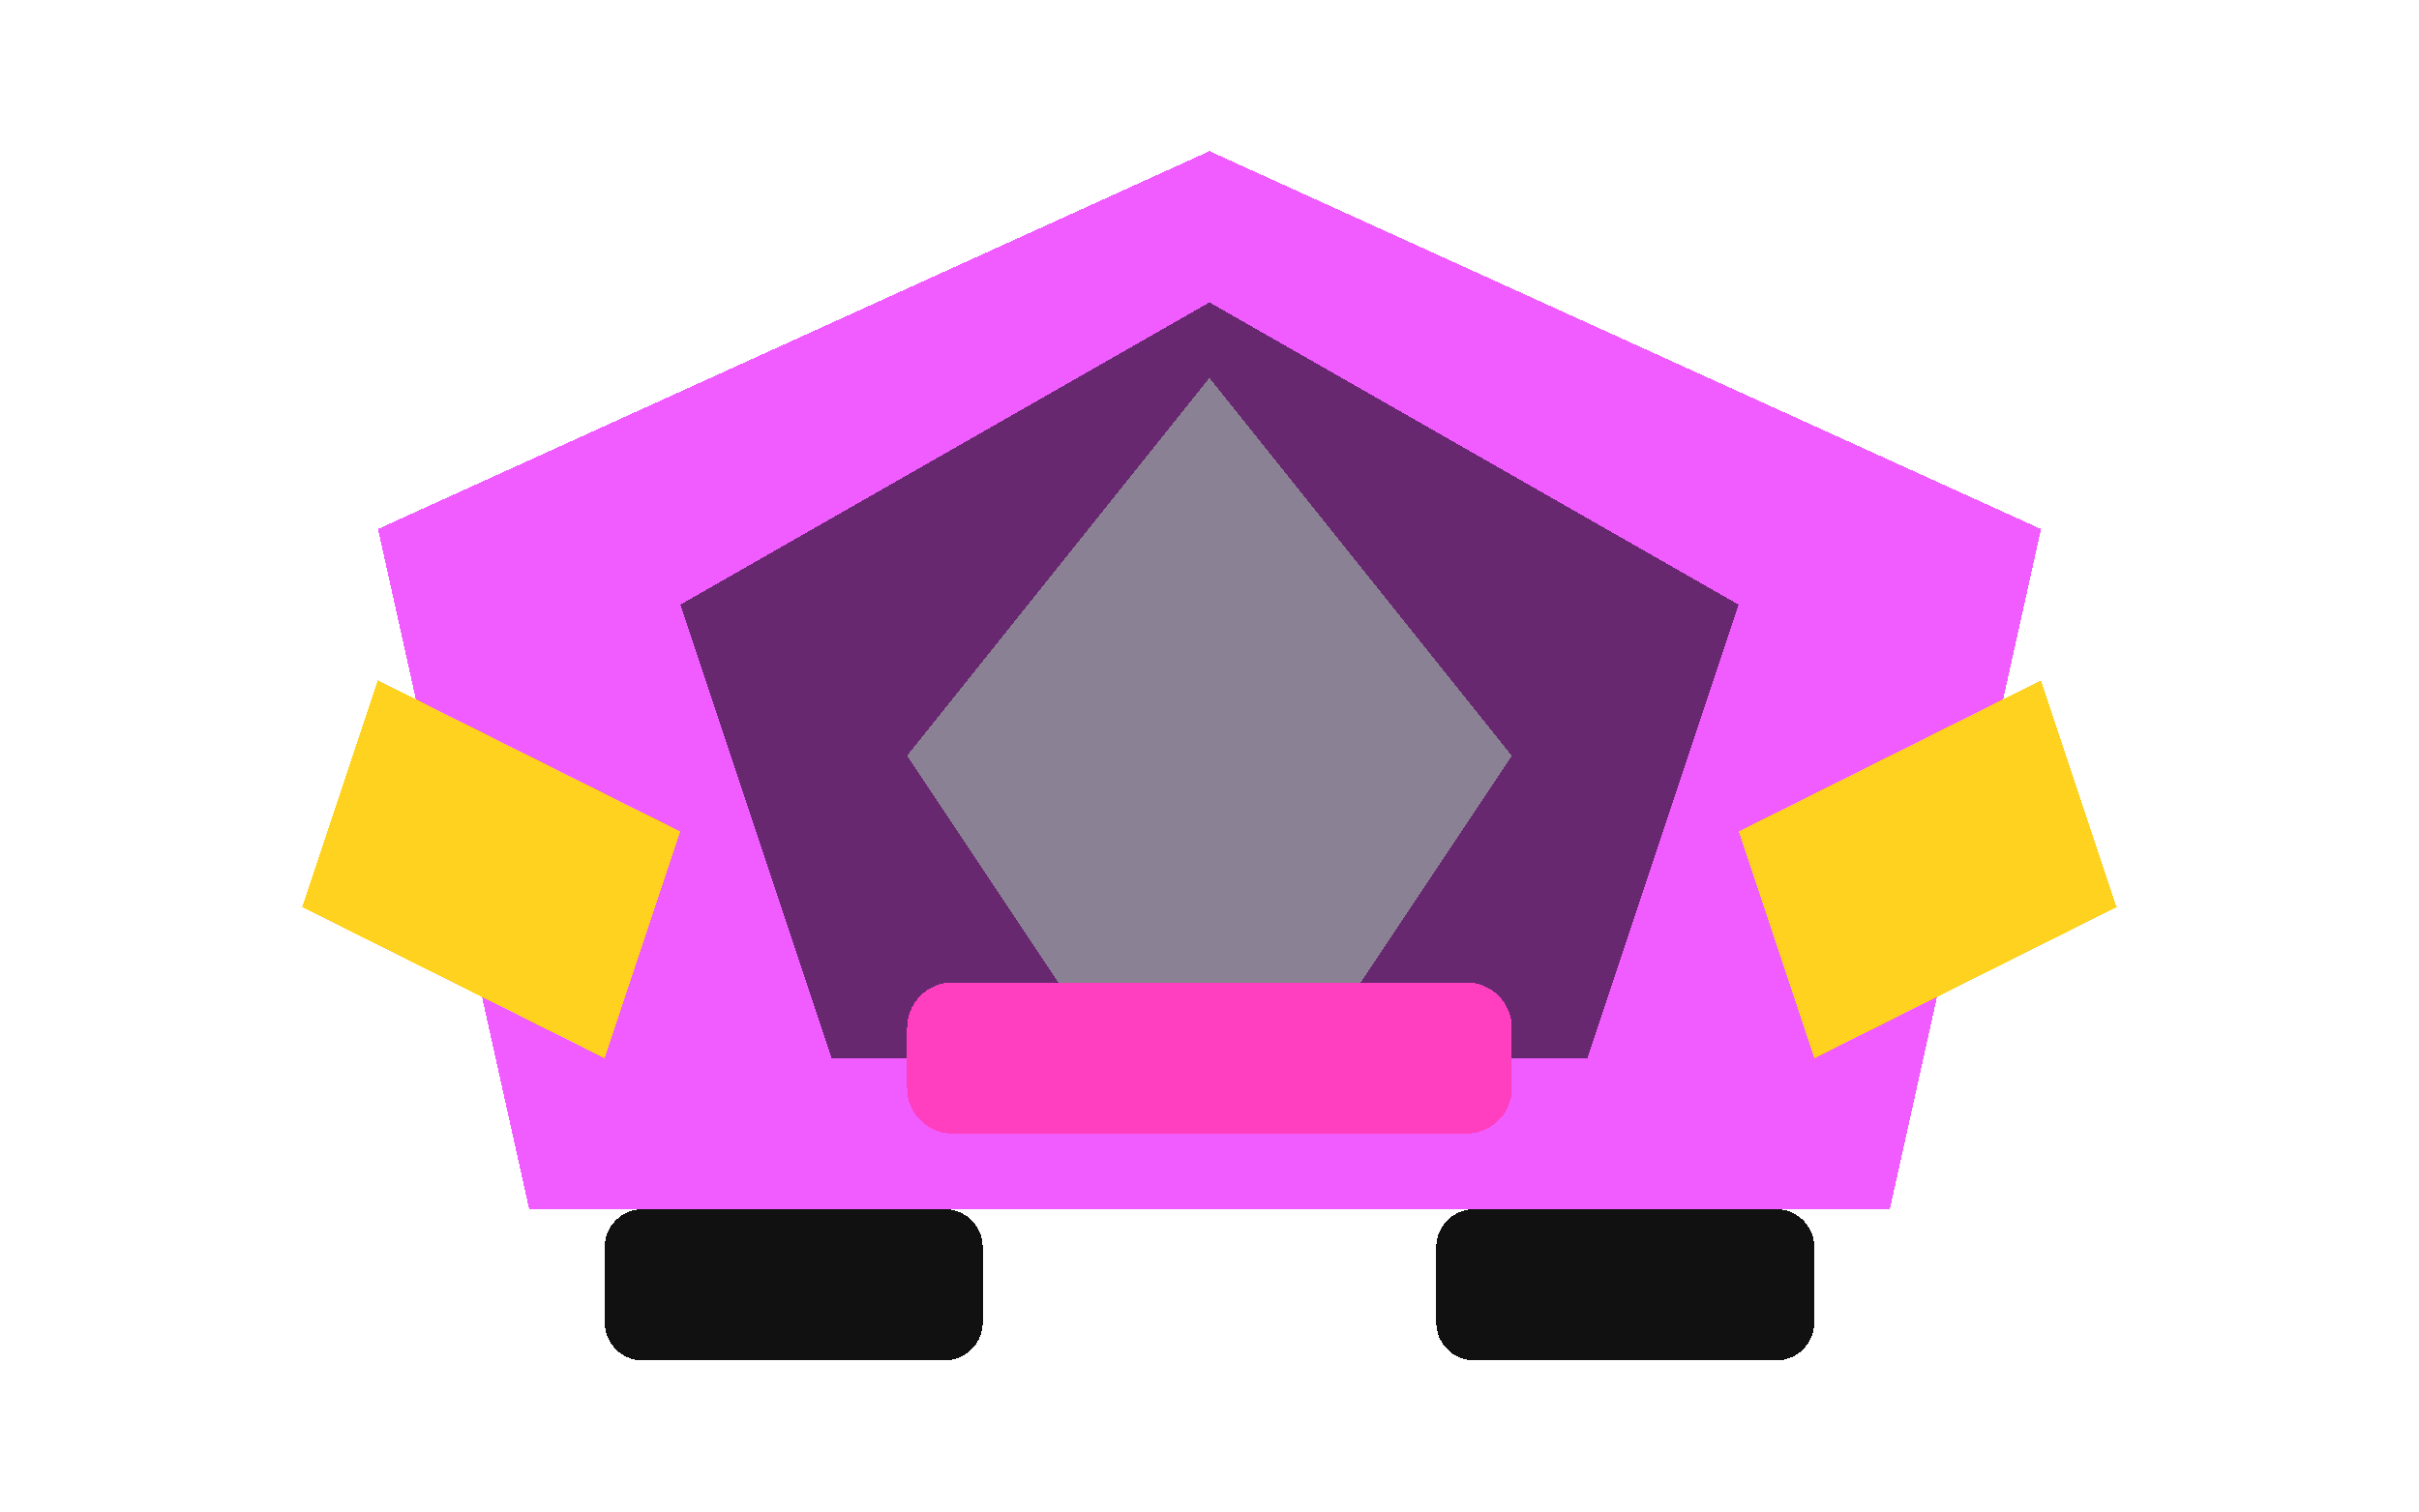
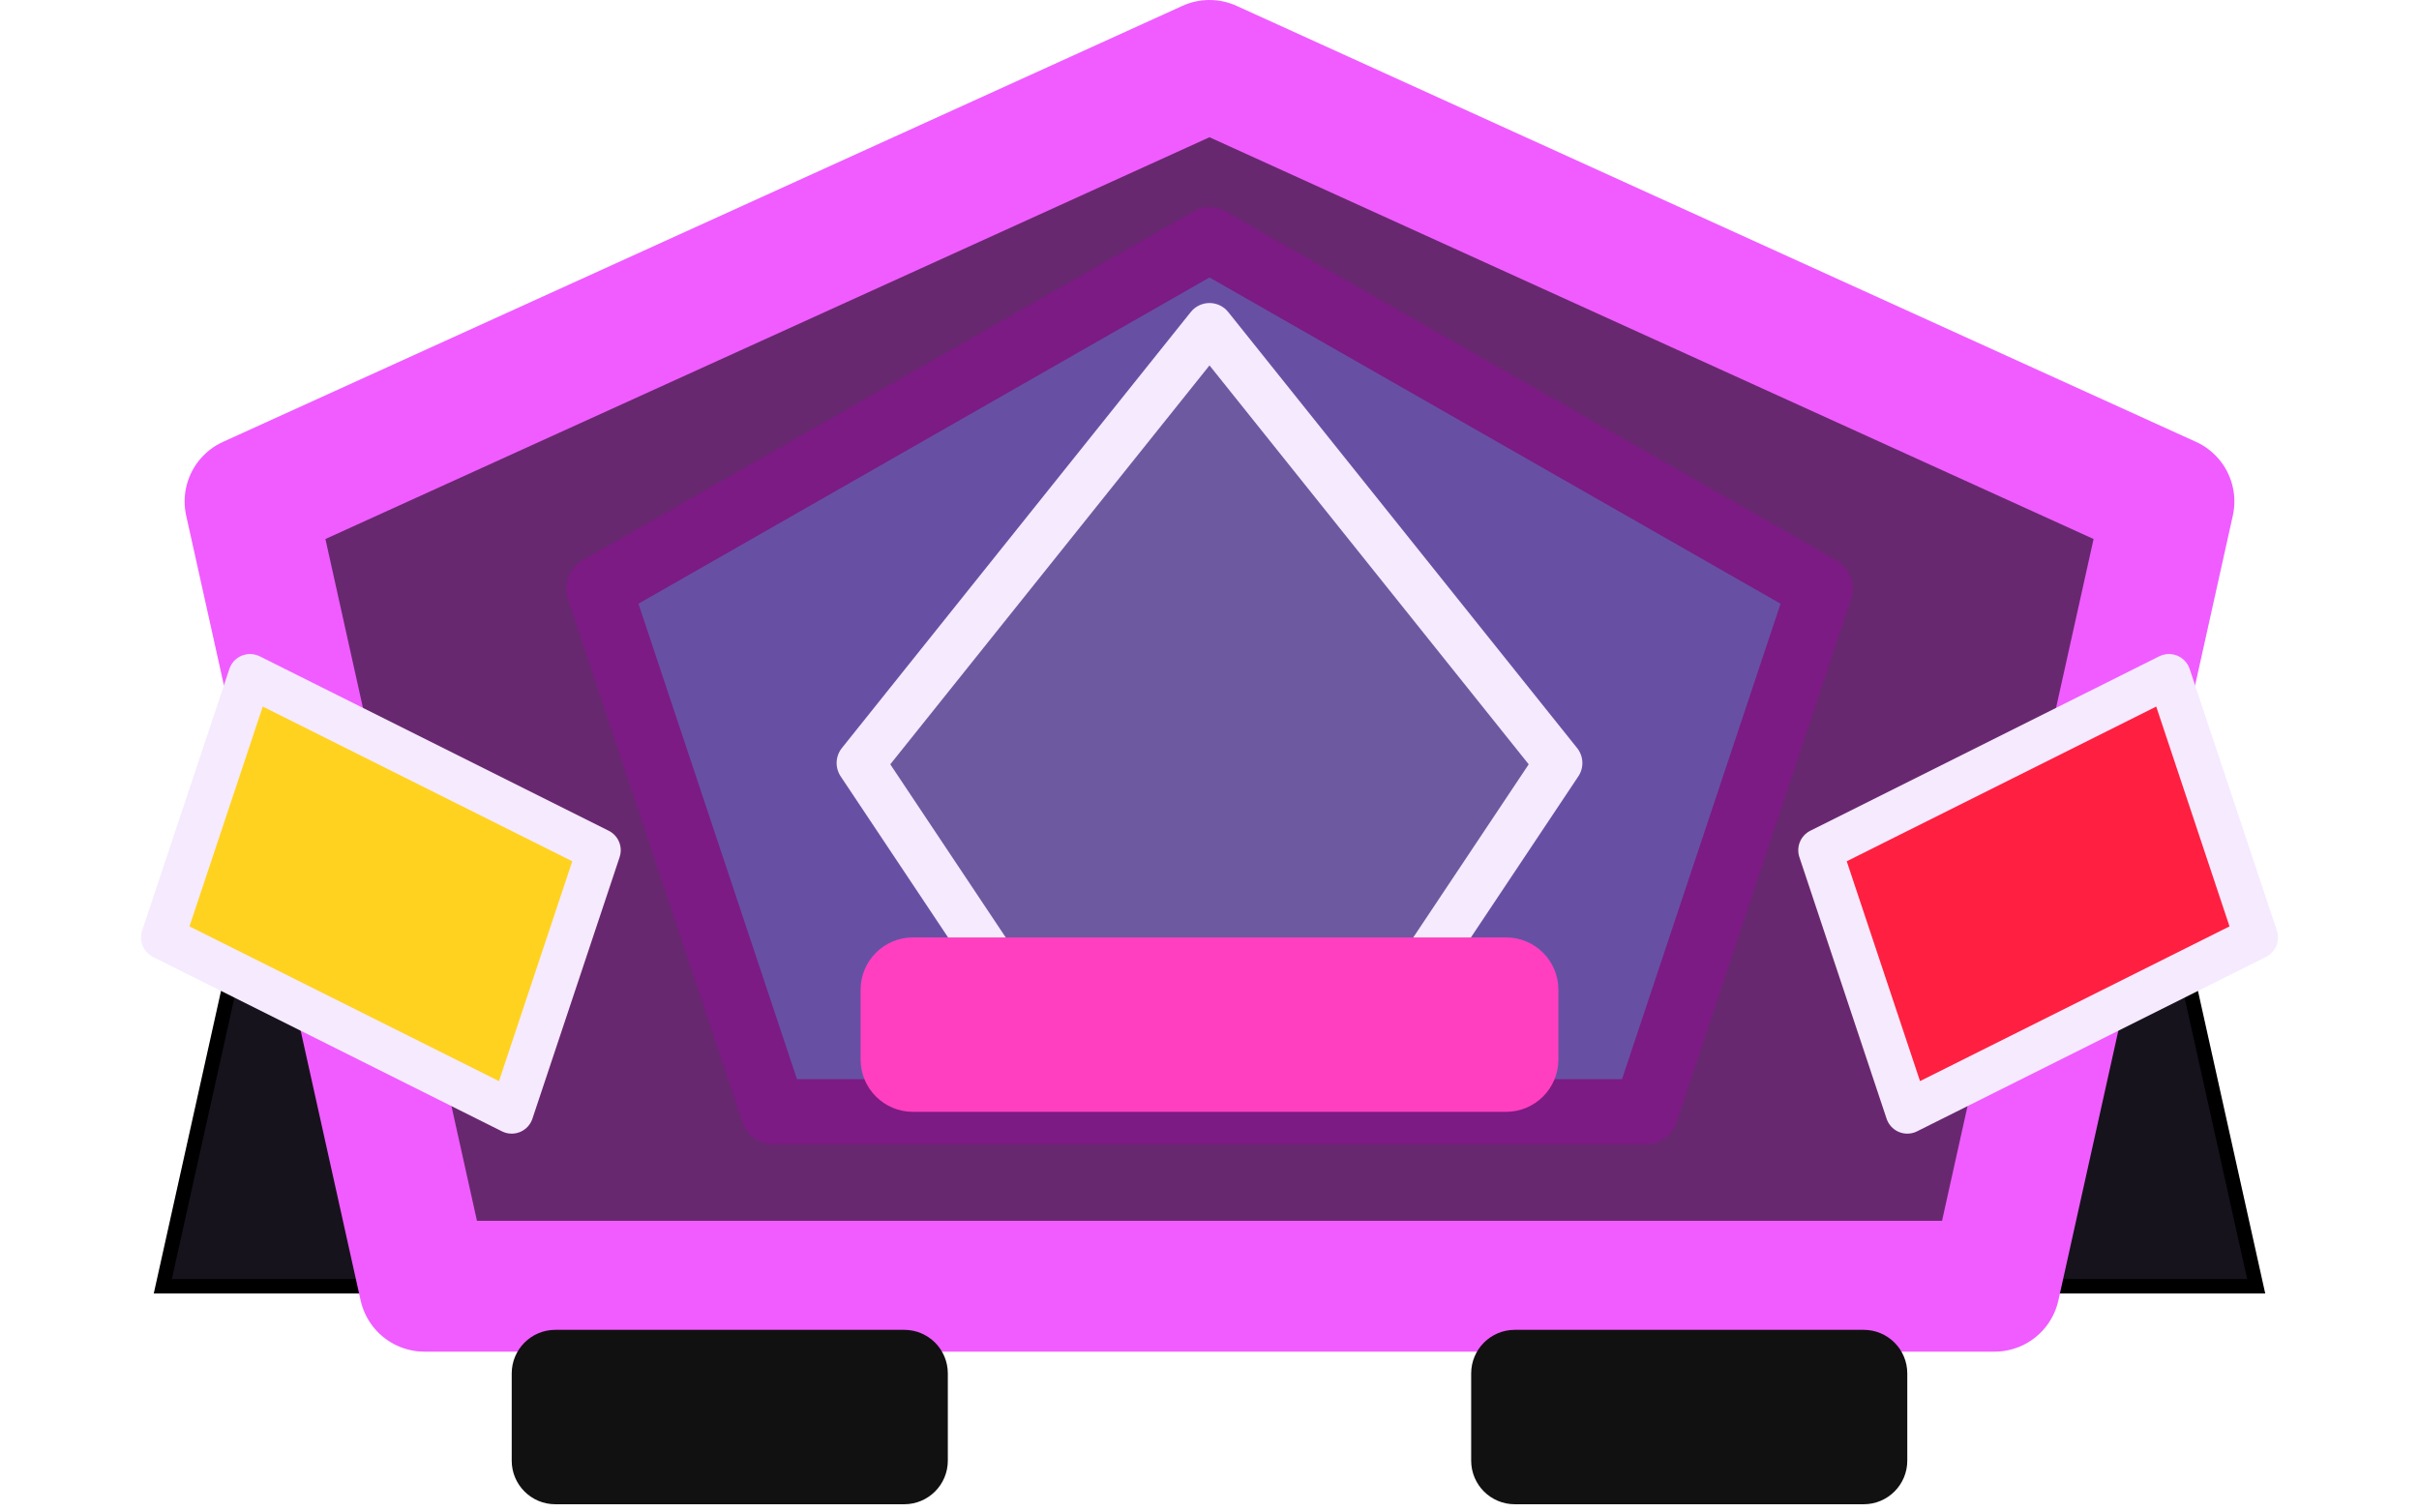
- <svg xmlns="http://www.w3.org/2000/svg" width="256" height="160" viewBox="0 0 32 20" shape-rendering="crispEdges" role="img" aria-labelledby="title desc">
-   <polygon points="16,2 27,7 25,16 7,16 5,7" fill="#F05CFF" />
-   <polygon points="16,4 23,8 21,14 11,14 9,8" fill="#68286F" />
-   <polygon points="5,9 9,11 8,14 4,12" fill="#FFD21F" />
-   <polygon points="27,9 23,11 24,14 28,12" fill="#FFD21F" />
-   <polygon points="16,5 20,10 18,13 14,13 12,10" fill="#8A8194" />
-   <rect x="12" y="13" width="8" height="2" rx="0.6" fill="#FF3FBF" />
-   <rect x="8" y="16" width="5" height="2" rx="0.5" fill="#111111" />
-   <rect x="19" y="16" width="5" height="2" rx="0.5" fill="#111111" />
+ <svg xmlns="http://www.w3.org/2000/svg" width="256" height="160" viewBox="0 0 156 104" fill="none" role="img" aria-label="MetroGYM metro nose train sprite 256x160">
+   <path d="M18 34.5H138L150 88.5H6L18 34.5Z" fill="#17131D" stroke="black" />
+   <path d="M78 4.5L144 34.5L132 88.5H24L12 34.5L78 4.5Z" fill="#68286F" stroke="#F05CFF" stroke-width="9" stroke-linecap="round" stroke-linejoin="round" />
+   <path d="M78 16.5L120 40.5L108 76.5H48L36 40.5L78 16.5Z" fill="#6750A4" stroke="#7B1B83" stroke-width="4.5" stroke-linecap="round" stroke-linejoin="round" />
+   <path d="M78 22.5L102 52.5L90 70.5H66L54 52.5L78 22.5Z" fill="#8A8194" fill-opacity=".2" stroke="#F5EAFE" stroke-width="3.3" stroke-linecap="round" stroke-linejoin="round" />
+   <rect x="54" y="64.5" width="48" height="12" rx="3.6" fill="#FF3FBF" />
+   <path d="M12 46.5L36 58.5L30 76.5L6 64.5L12 46.5Z" fill="#FFD21F" stroke="#F5EAFE" stroke-width="3" stroke-linecap="round" stroke-linejoin="round" />
+   <path d="M144 46.5L120 58.5L126 76.5L150 64.5L144 46.5Z" fill="#FF1F41" stroke="#F5EAFE" stroke-width="3" stroke-linecap="round" stroke-linejoin="round" />
+   <rect x="30" y="91.5" width="30" height="12" rx="3" fill="#111" />
+   <rect x="96" y="91.5" width="30" height="12" rx="3" fill="#111" />
</svg>
